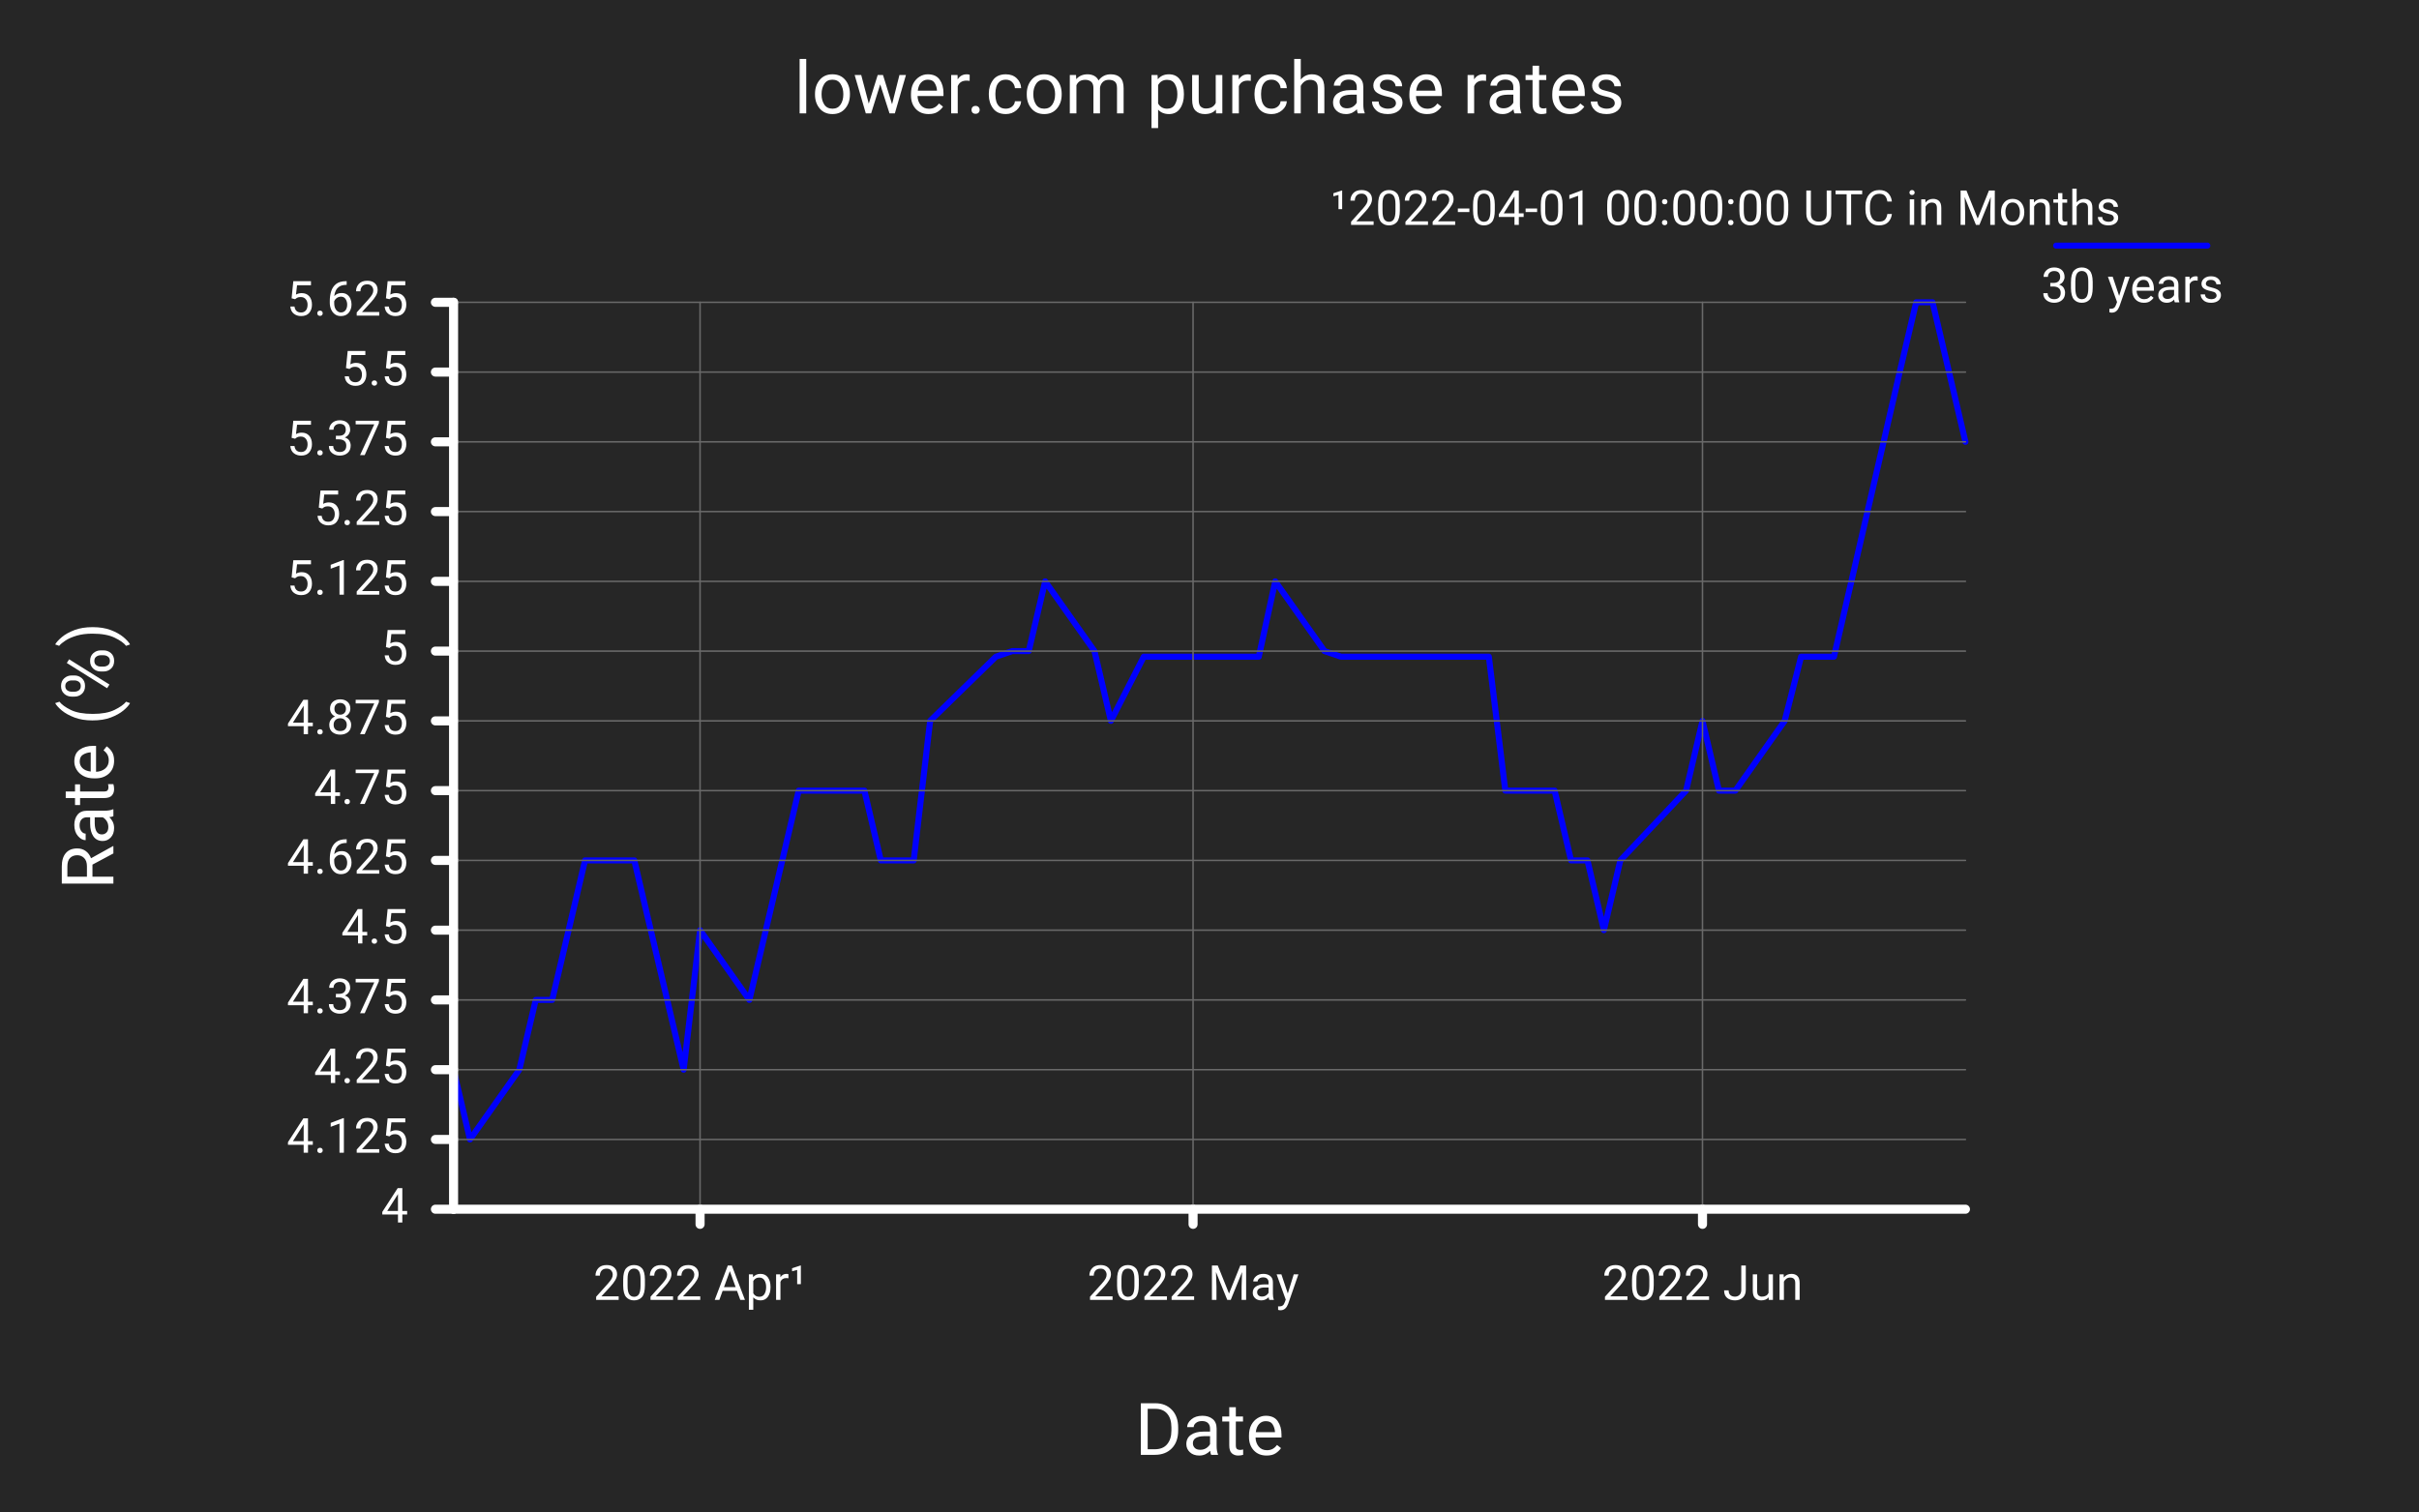
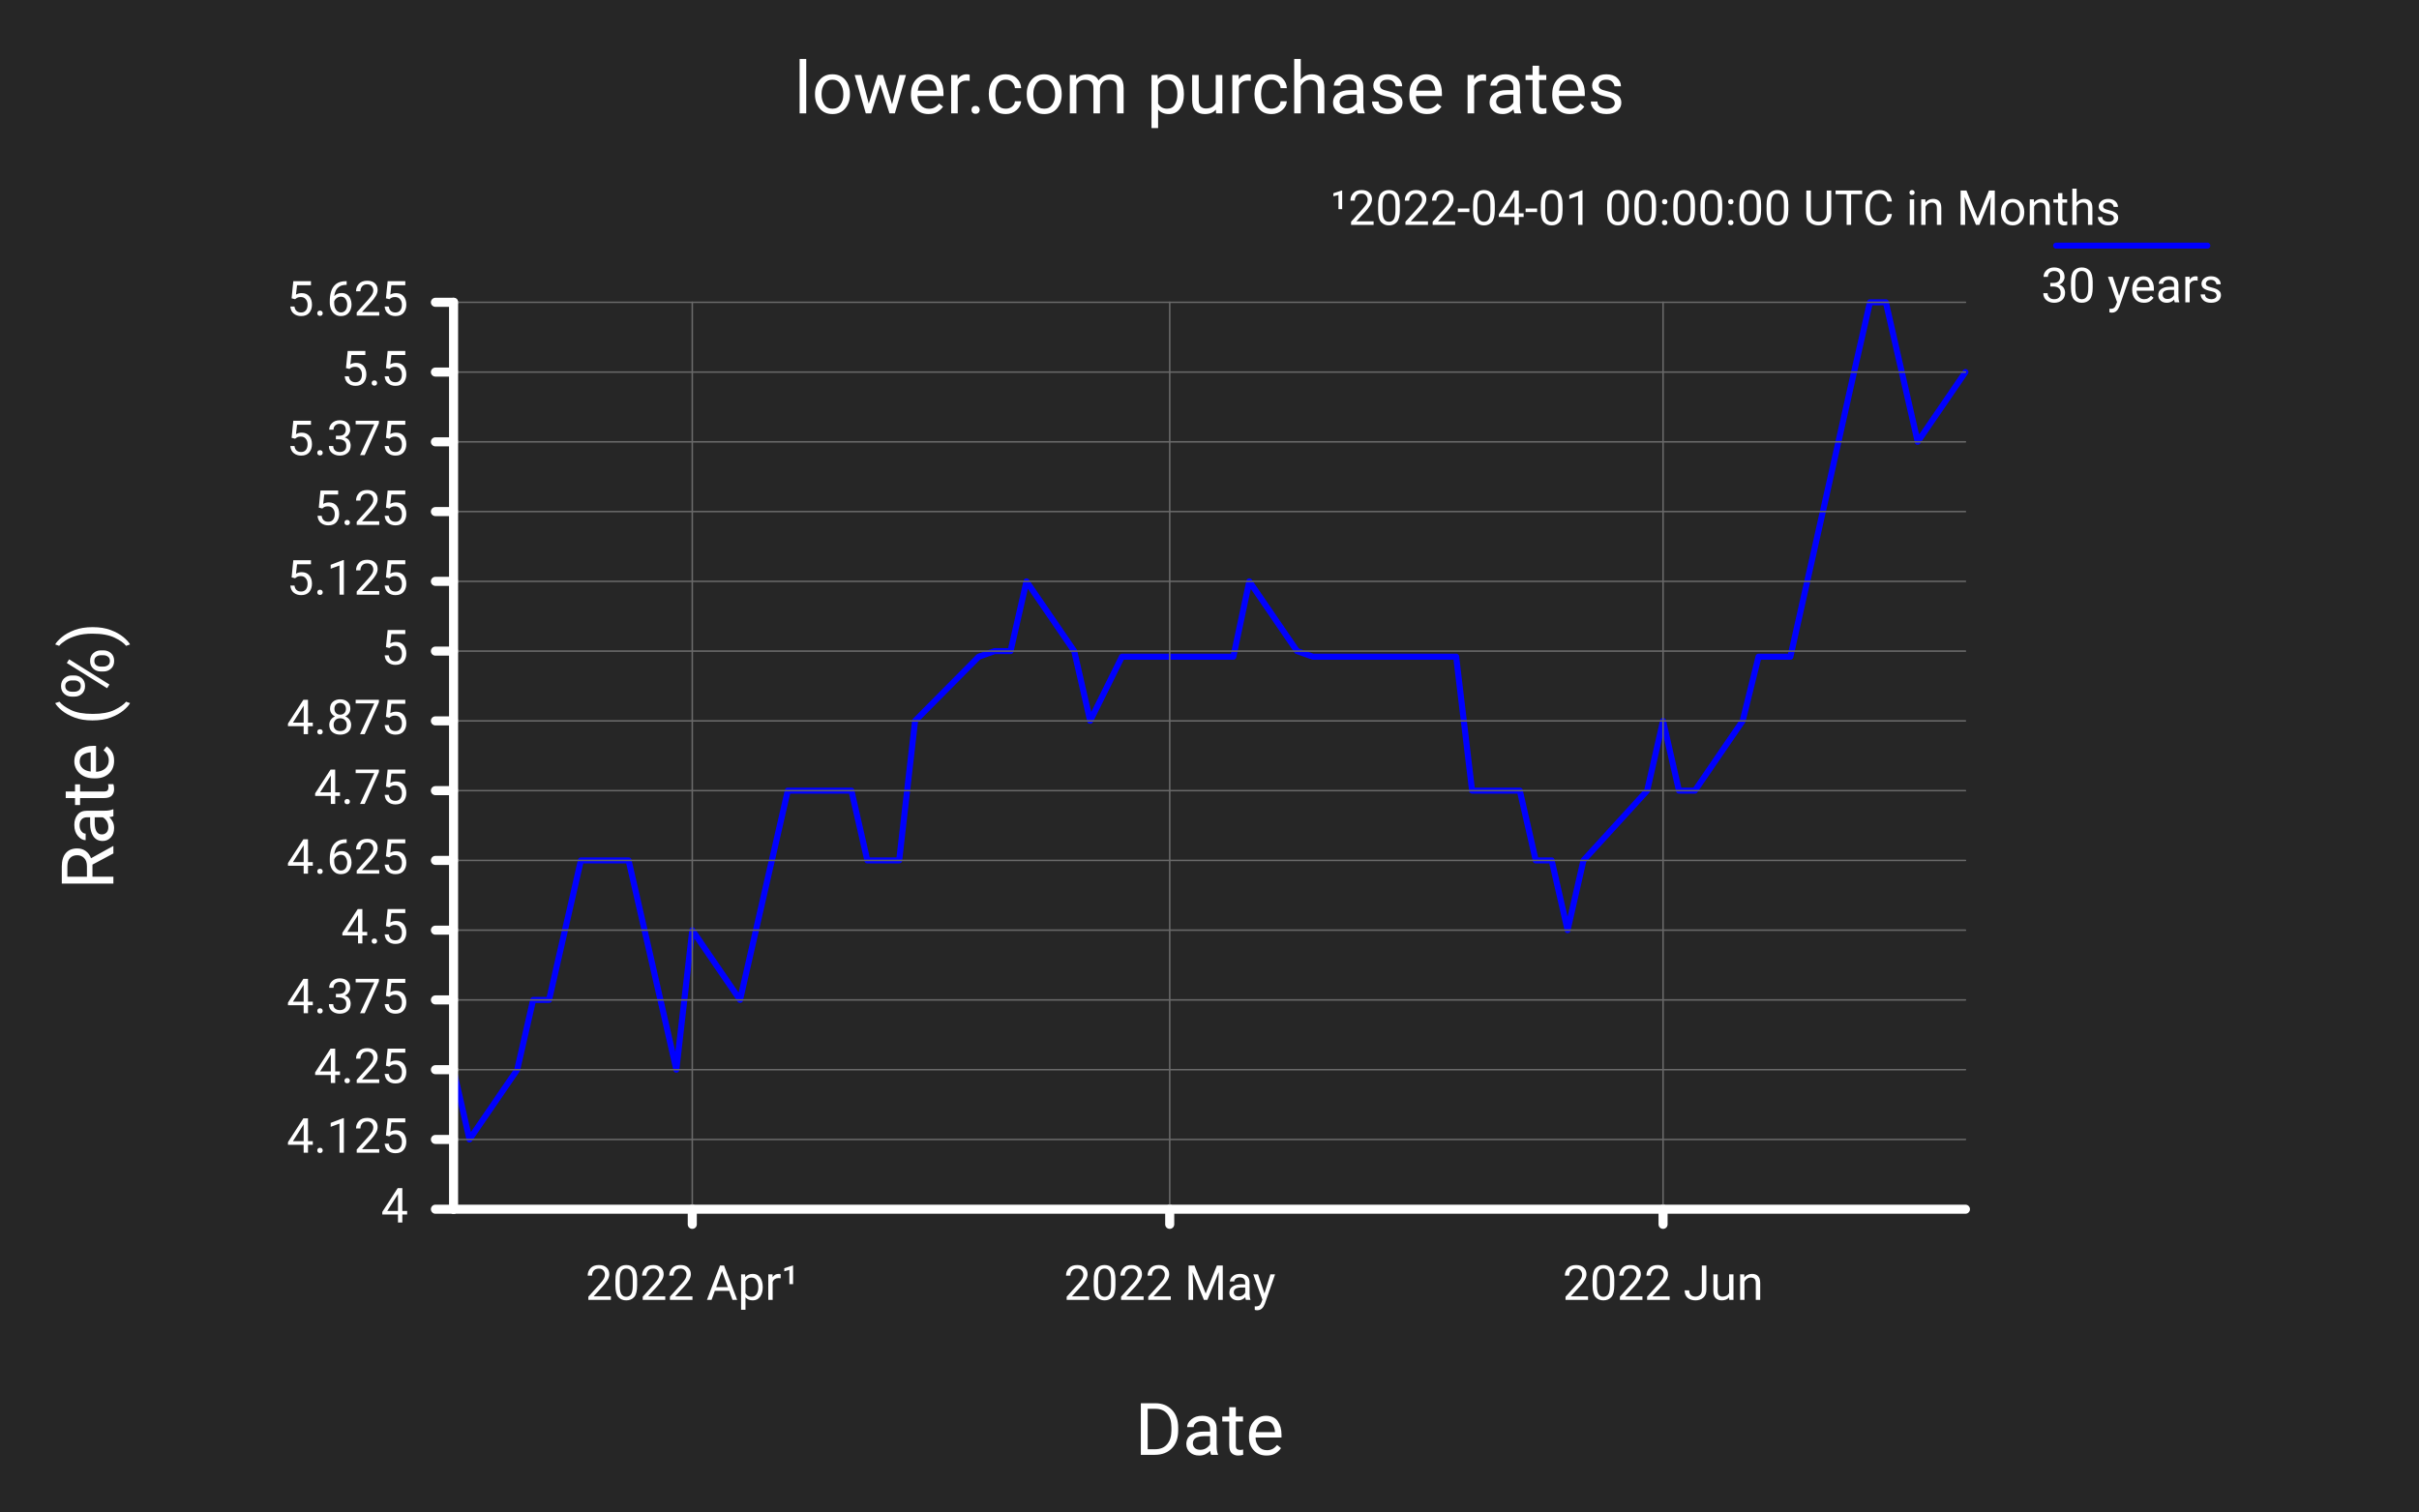
<svg xmlns="http://www.w3.org/2000/svg" class="poloto" width="800" height="500" viewBox="0 0 800 500">
  <style>.poloto{stroke-linecap:round;stroke-linejoin:round;font-family:Roboto,sans-serif;font-size:16px;}.poloto_background{fill:#262626;}.poloto_scatter{stroke-width:7}.poloto_tick_line{stroke:dimgray;stroke-width:0.5}.poloto_line{stroke-width:2}.poloto_text{fill: white;}.poloto_axis_lines{stroke: white;stroke-width:3;fill:none;stroke-dasharray:none}.poloto_title{font-size:24px;dominant-baseline:start;text-anchor:middle;}.poloto_xname{font-size:24px;dominant-baseline:start;text-anchor:middle;}.poloto_yname{font-size:24px;dominant-baseline:start;text-anchor:middle;}.poloto0stroke{stroke:blue;}.poloto1stroke{stroke:red;}.poloto2stroke{stroke:green;}.poloto3stroke{stroke:gold;}.poloto4stroke{stroke:aqua;}.poloto5stroke{stroke:lime;}.poloto6stroke{stroke:orange;}.poloto7stroke{stroke:chocolate;}.poloto0fill{fill:blue;}.poloto1fill{fill:red;}.poloto2fill{fill:green;}.poloto3fill{fill:gold;}.poloto4fill{fill:aqua;}.poloto5fill{fill:lime;}.poloto6fill{fill:orange;}.poloto7fill{fill:chocolate;}</style>
  <circle r="1e5" class="poloto_background" />
  <text class="poloto_text poloto_legend_text" x="675" y="100">30 years</text>
  <line class="poloto_line poloto_legend_icon poloto0stroke poloto0legend" stroke="black" x1="680" x2="730" y1="81.25" y2="81.25" />
-   <path class="poloto_line poloto0stroke" fill="none" stroke="black" d=" M 150.00 353.85 L 155.43 376.92 L 171.74 353.85 L 177.17 330.77 L 182.61 330.77 L 182.61 330.77 L 193.48 284.62 L 209.78 284.62 L 215.22 307.69 L 220.65 330.77 L 226.09 353.85 L 231.52 307.69 L 247.83 330.77 L 253.26 307.69 L 258.70 284.62 L 264.13 261.54 L 269.57 261.54 L 285.87 261.54 L 291.30 284.62 L 296.74 284.62 L 302.17 284.62 L 307.61 238.46 L 329.35 217.23 L 334.78 215.38 L 340.22 215.38 L 345.65 192.31 L 361.96 215.38 L 367.39 238.46 L 378.26 217.23 L 383.70 217.23 L 400.00 217.23 L 405.43 217.23 L 410.87 217.23 L 416.30 217.23 L 421.74 192.31 L 438.04 215.38 L 443.48 217.23 L 443.48 217.23 L 448.91 217.23 L 454.35 217.23 L 459.78 217.23 L 476.09 217.23 L 481.52 217.23 L 486.96 217.23 L 486.96 217.23 L 492.39 217.23 L 497.83 261.54 L 514.13 261.54 L 519.57 284.62 L 525.00 284.62 L 530.43 307.69 L 535.87 284.62 L 557.61 261.54 L 563.04 238.46 L 568.48 261.54 L 573.91 261.54 L 590.22 238.46 L 595.65 217.23 L 601.09 217.23 L 606.52 217.23 L 628.26 123.08 L 633.70 100.00 L 639.13 100.00 L 644.57 123.08 L 650.00 146.15" />
+   <path class="poloto_line poloto0stroke" fill="none" stroke="black" d=" M 150.00 353.85 L 155.26 376.92 L 171.05 353.85 L 176.32 330.77 L 181.58 330.77 L 181.58 330.77 L 192.11 284.62 L 207.89 284.62 L 213.16 307.69 L 218.42 330.77 L 223.68 353.85 L 228.95 307.69 L 244.74 330.77 L 250.00 307.69 L 255.26 284.62 L 260.53 261.54 L 265.79 261.54 L 281.58 261.54 L 286.84 284.62 L 292.11 284.62 L 297.37 284.62 L 302.63 238.46 L 323.68 217.23 L 328.95 215.38 L 334.21 215.38 L 339.47 192.31 L 355.26 215.38 L 360.53 238.46 L 371.05 217.23 L 376.32 217.23 L 392.11 217.23 L 397.37 217.23 L 402.63 217.23 L 407.89 217.23 L 413.16 192.31 L 428.95 215.38 L 434.21 217.23 L 434.21 217.23 L 439.47 217.23 L 444.74 217.23 L 450.00 217.23 L 465.79 217.23 L 471.05 217.23 L 476.32 217.23 L 476.32 217.23 L 481.58 217.23 L 486.84 261.54 L 502.63 261.54 L 507.89 284.62 L 513.16 284.62 L 518.42 307.69 L 523.68 284.62 L 544.74 261.54 L 550.00 238.46 L 555.26 261.54 L 560.53 261.54 L 576.32 238.46 L 581.58 217.23 L 586.84 217.23 L 592.11 217.23 L 613.16 123.08 L 618.42 100.00 L 623.68 100.00 L 628.95 123.08 L 634.21 146.15 L 650.00 123.08" />
  <text class="poloto_labels poloto_text poloto_title" x="400" y="37.5">lower.com purchase rates</text>
  <text class="poloto_labels poloto_text poloto_xname" x="400" y="481.25">Date</text>
  <text class="poloto_labels poloto_text poloto_yname" transform="rotate(-90,37.5,250)" x="37.5" y="250">Rate (%)</text>
  <text class="poloto_tick_labels poloto_text" dominant-baseline="middle" text-anchor="start" x="150" y="70" />
  <line class="poloto_axis_lines" stroke="black" x1="150" x2="144" y1="400" y2="400" />
  <line class="poloto_tick_line" stroke="black" x1="150" x2="650" y1="400" y2="400" />
  <text class="poloto_tick_labels poloto_text" dominant-baseline="middle" text-anchor="end" x="135" y="400">4</text>
  <line class="poloto_axis_lines" stroke="black" x1="150" x2="144" y1="376.923" y2="376.923" />
  <line class="poloto_tick_line" stroke="black" x1="150" x2="650" y1="376.923" y2="376.923" />
  <text class="poloto_tick_labels poloto_text" dominant-baseline="middle" text-anchor="end" x="135" y="376.923">4.125</text>
  <line class="poloto_axis_lines" stroke="black" x1="150" x2="144" y1="353.846" y2="353.846" />
  <line class="poloto_tick_line" stroke="black" x1="150" x2="650" y1="353.846" y2="353.846" />
  <text class="poloto_tick_labels poloto_text" dominant-baseline="middle" text-anchor="end" x="135" y="353.846">4.25</text>
  <line class="poloto_axis_lines" stroke="black" x1="150" x2="144" y1="330.769" y2="330.769" />
  <line class="poloto_tick_line" stroke="black" x1="150" x2="650" y1="330.769" y2="330.769" />
  <text class="poloto_tick_labels poloto_text" dominant-baseline="middle" text-anchor="end" x="135" y="330.769">4.375</text>
  <line class="poloto_axis_lines" stroke="black" x1="150" x2="144" y1="307.692" y2="307.692" />
  <line class="poloto_tick_line" stroke="black" x1="150" x2="650" y1="307.692" y2="307.692" />
  <text class="poloto_tick_labels poloto_text" dominant-baseline="middle" text-anchor="end" x="135" y="307.692">4.5</text>
  <line class="poloto_axis_lines" stroke="black" x1="150" x2="144" y1="284.615" y2="284.615" />
  <line class="poloto_tick_line" stroke="black" x1="150" x2="650" y1="284.615" y2="284.615" />
  <text class="poloto_tick_labels poloto_text" dominant-baseline="middle" text-anchor="end" x="135" y="284.615">4.625</text>
  <line class="poloto_axis_lines" stroke="black" x1="150" x2="144" y1="261.538" y2="261.538" />
  <line class="poloto_tick_line" stroke="black" x1="150" x2="650" y1="261.538" y2="261.538" />
  <text class="poloto_tick_labels poloto_text" dominant-baseline="middle" text-anchor="end" x="135" y="261.538">4.75</text>
  <line class="poloto_axis_lines" stroke="black" x1="150" x2="144" y1="238.462" y2="238.462" />
  <line class="poloto_tick_line" stroke="black" x1="150" x2="650" y1="238.462" y2="238.462" />
  <text class="poloto_tick_labels poloto_text" dominant-baseline="middle" text-anchor="end" x="135" y="238.462">4.875</text>
  <line class="poloto_axis_lines" stroke="black" x1="150" x2="144" y1="215.385" y2="215.385" />
  <line class="poloto_tick_line" stroke="black" x1="150" x2="650" y1="215.385" y2="215.385" />
  <text class="poloto_tick_labels poloto_text" dominant-baseline="middle" text-anchor="end" x="135" y="215.385">5</text>
  <line class="poloto_axis_lines" stroke="black" x1="150" x2="144" y1="192.308" y2="192.308" />
  <line class="poloto_tick_line" stroke="black" x1="150" x2="650" y1="192.308" y2="192.308" />
  <text class="poloto_tick_labels poloto_text" dominant-baseline="middle" text-anchor="end" x="135" y="192.308">5.125</text>
  <line class="poloto_axis_lines" stroke="black" x1="150" x2="144" y1="169.231" y2="169.231" />
  <line class="poloto_tick_line" stroke="black" x1="150" x2="650" y1="169.231" y2="169.231" />
  <text class="poloto_tick_labels poloto_text" dominant-baseline="middle" text-anchor="end" x="135" y="169.231">5.25</text>
  <line class="poloto_axis_lines" stroke="black" x1="150" x2="144" y1="146.154" y2="146.154" />
  <line class="poloto_tick_line" stroke="black" x1="150" x2="650" y1="146.154" y2="146.154" />
  <text class="poloto_tick_labels poloto_text" dominant-baseline="middle" text-anchor="end" x="135" y="146.154">5.375</text>
  <line class="poloto_axis_lines" stroke="black" x1="150" x2="144" y1="123.077" y2="123.077" />
  <line class="poloto_tick_line" stroke="black" x1="150" x2="650" y1="123.077" y2="123.077" />
  <text class="poloto_tick_labels poloto_text" dominant-baseline="middle" text-anchor="end" x="135" y="123.077">5.5</text>
  <line class="poloto_axis_lines" stroke="black" x1="150" x2="144" y1="100" y2="100" />
  <line class="poloto_tick_line" stroke="black" x1="150" x2="650" y1="100" y2="100" />
  <text class="poloto_tick_labels poloto_text" dominant-baseline="middle" text-anchor="end" x="135" y="100">5.625</text>
  <text class="poloto_tick_labels poloto_text" dominant-baseline="middle" text-anchor="start" x="440" y="70">¹2022-04-01 00:00:00 UTC in Months</text>
-   <line class="poloto_axis_lines" stroke="black" x1="231.522" x2="231.522" y1="400" y2="405" />
-   <line class="poloto_tick_line" stroke="black" x1="231.522" x2="231.522" y1="400" y2="100" />
-   <text class="poloto_tick_labels poloto_text" dominant-baseline="start" text-anchor="middle" x="231.522" y="430">2022 Apr¹</text>
-   <line class="poloto_axis_lines" stroke="black" x1="394.565" x2="394.565" y1="400" y2="405" />
-   <line class="poloto_tick_line" stroke="black" x1="394.565" x2="394.565" y1="400" y2="100" />
-   <text class="poloto_tick_labels poloto_text" dominant-baseline="start" text-anchor="middle" x="394.565" y="430">2022 May</text>
-   <line class="poloto_axis_lines" stroke="black" x1="563.043" x2="563.043" y1="400" y2="405" />
-   <line class="poloto_tick_line" stroke="black" x1="563.043" x2="563.043" y1="400" y2="100" />
-   <text class="poloto_tick_labels poloto_text" dominant-baseline="start" text-anchor="middle" x="563.043" y="430">2022 Jun</text>
+   <line class="poloto_axis_lines" stroke="black" x1="228.947" x2="228.947" y1="400" y2="405" />
+   <line class="poloto_tick_line" stroke="black" x1="228.947" x2="228.947" y1="400" y2="100" />
+   <text class="poloto_tick_labels poloto_text" dominant-baseline="start" text-anchor="middle" x="228.947" y="430">2022 Apr¹</text>
+   <line class="poloto_axis_lines" stroke="black" x1="386.842" x2="386.842" y1="400" y2="405" />
+   <line class="poloto_tick_line" stroke="black" x1="386.842" x2="386.842" y1="400" y2="100" />
+   <text class="poloto_tick_labels poloto_text" dominant-baseline="start" text-anchor="middle" x="386.842" y="430">2022 May</text>
+   <line class="poloto_axis_lines" stroke="black" x1="550" x2="550" y1="400" y2="405" />
+   <line class="poloto_tick_line" stroke="black" x1="550" x2="550" y1="400" y2="100" />
+   <text class="poloto_tick_labels poloto_text" dominant-baseline="start" text-anchor="middle" x="550" y="430">2022 Jun</text>
  <path stroke="black" fill="none" class="poloto_axis_lines" d=" M 150 400 L 650 400" />
  <path stroke="black" fill="none" class="poloto_axis_lines" d=" M 150 400 L 150 100" />
</svg>
